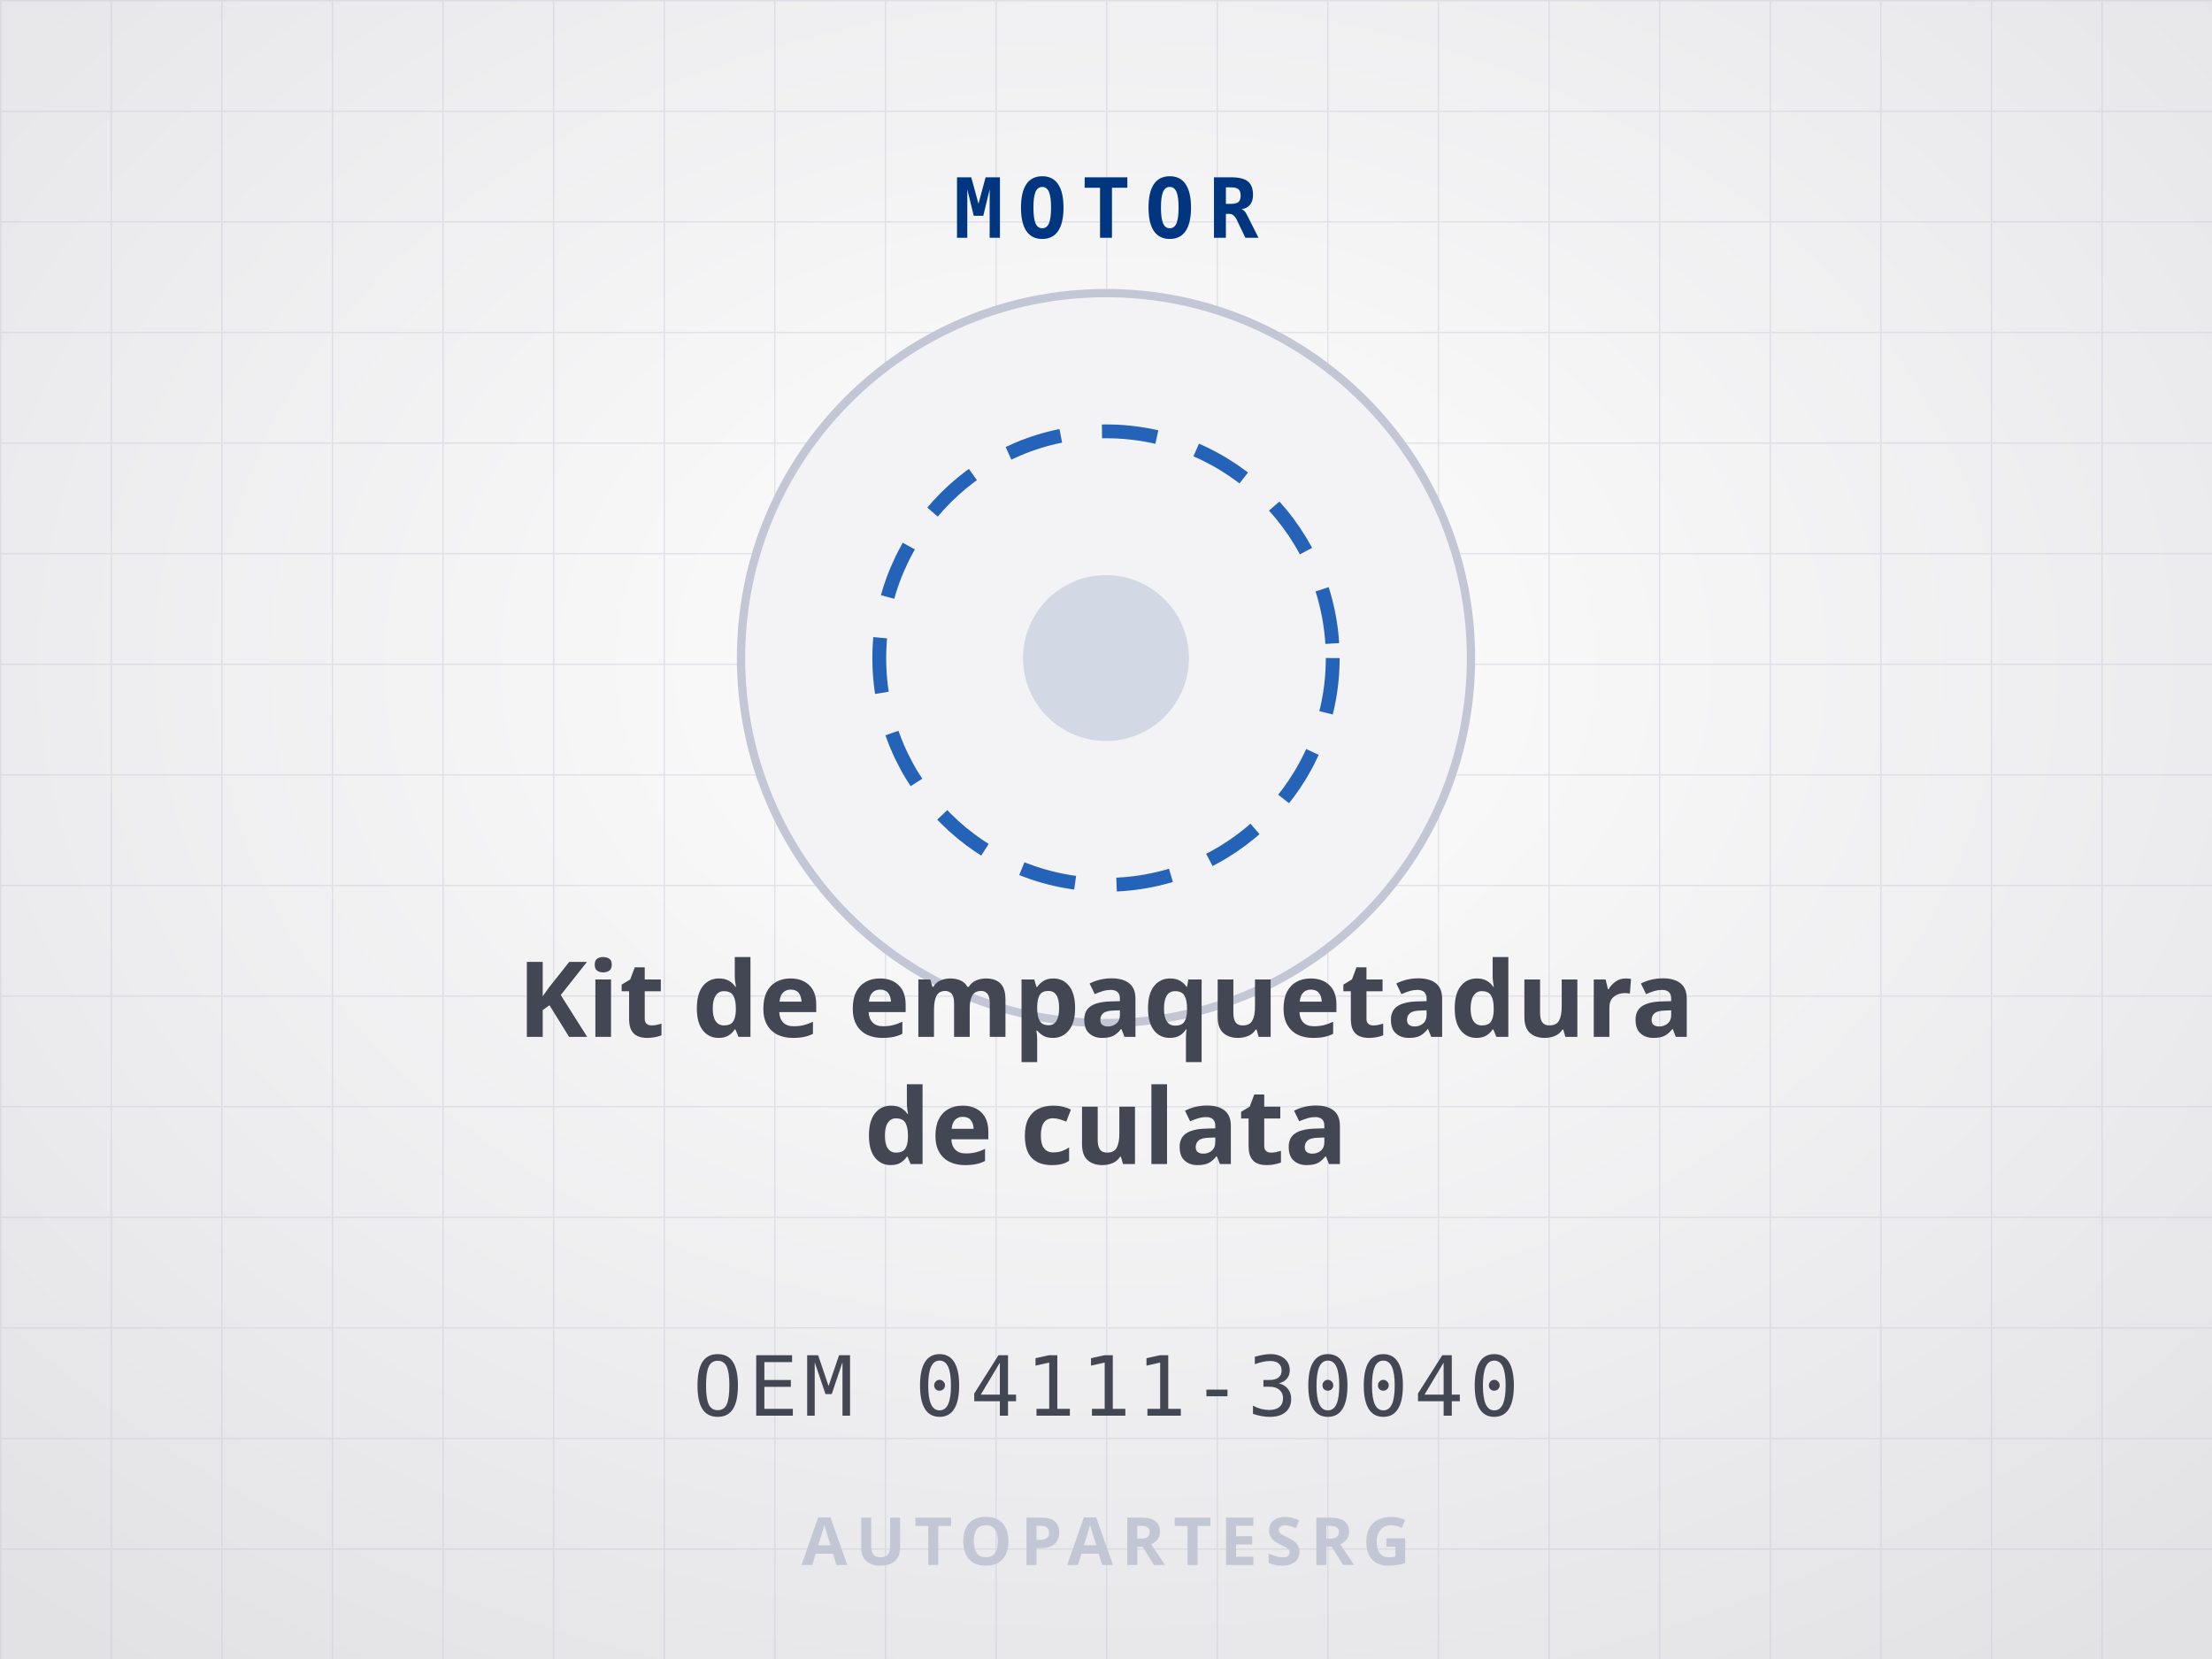
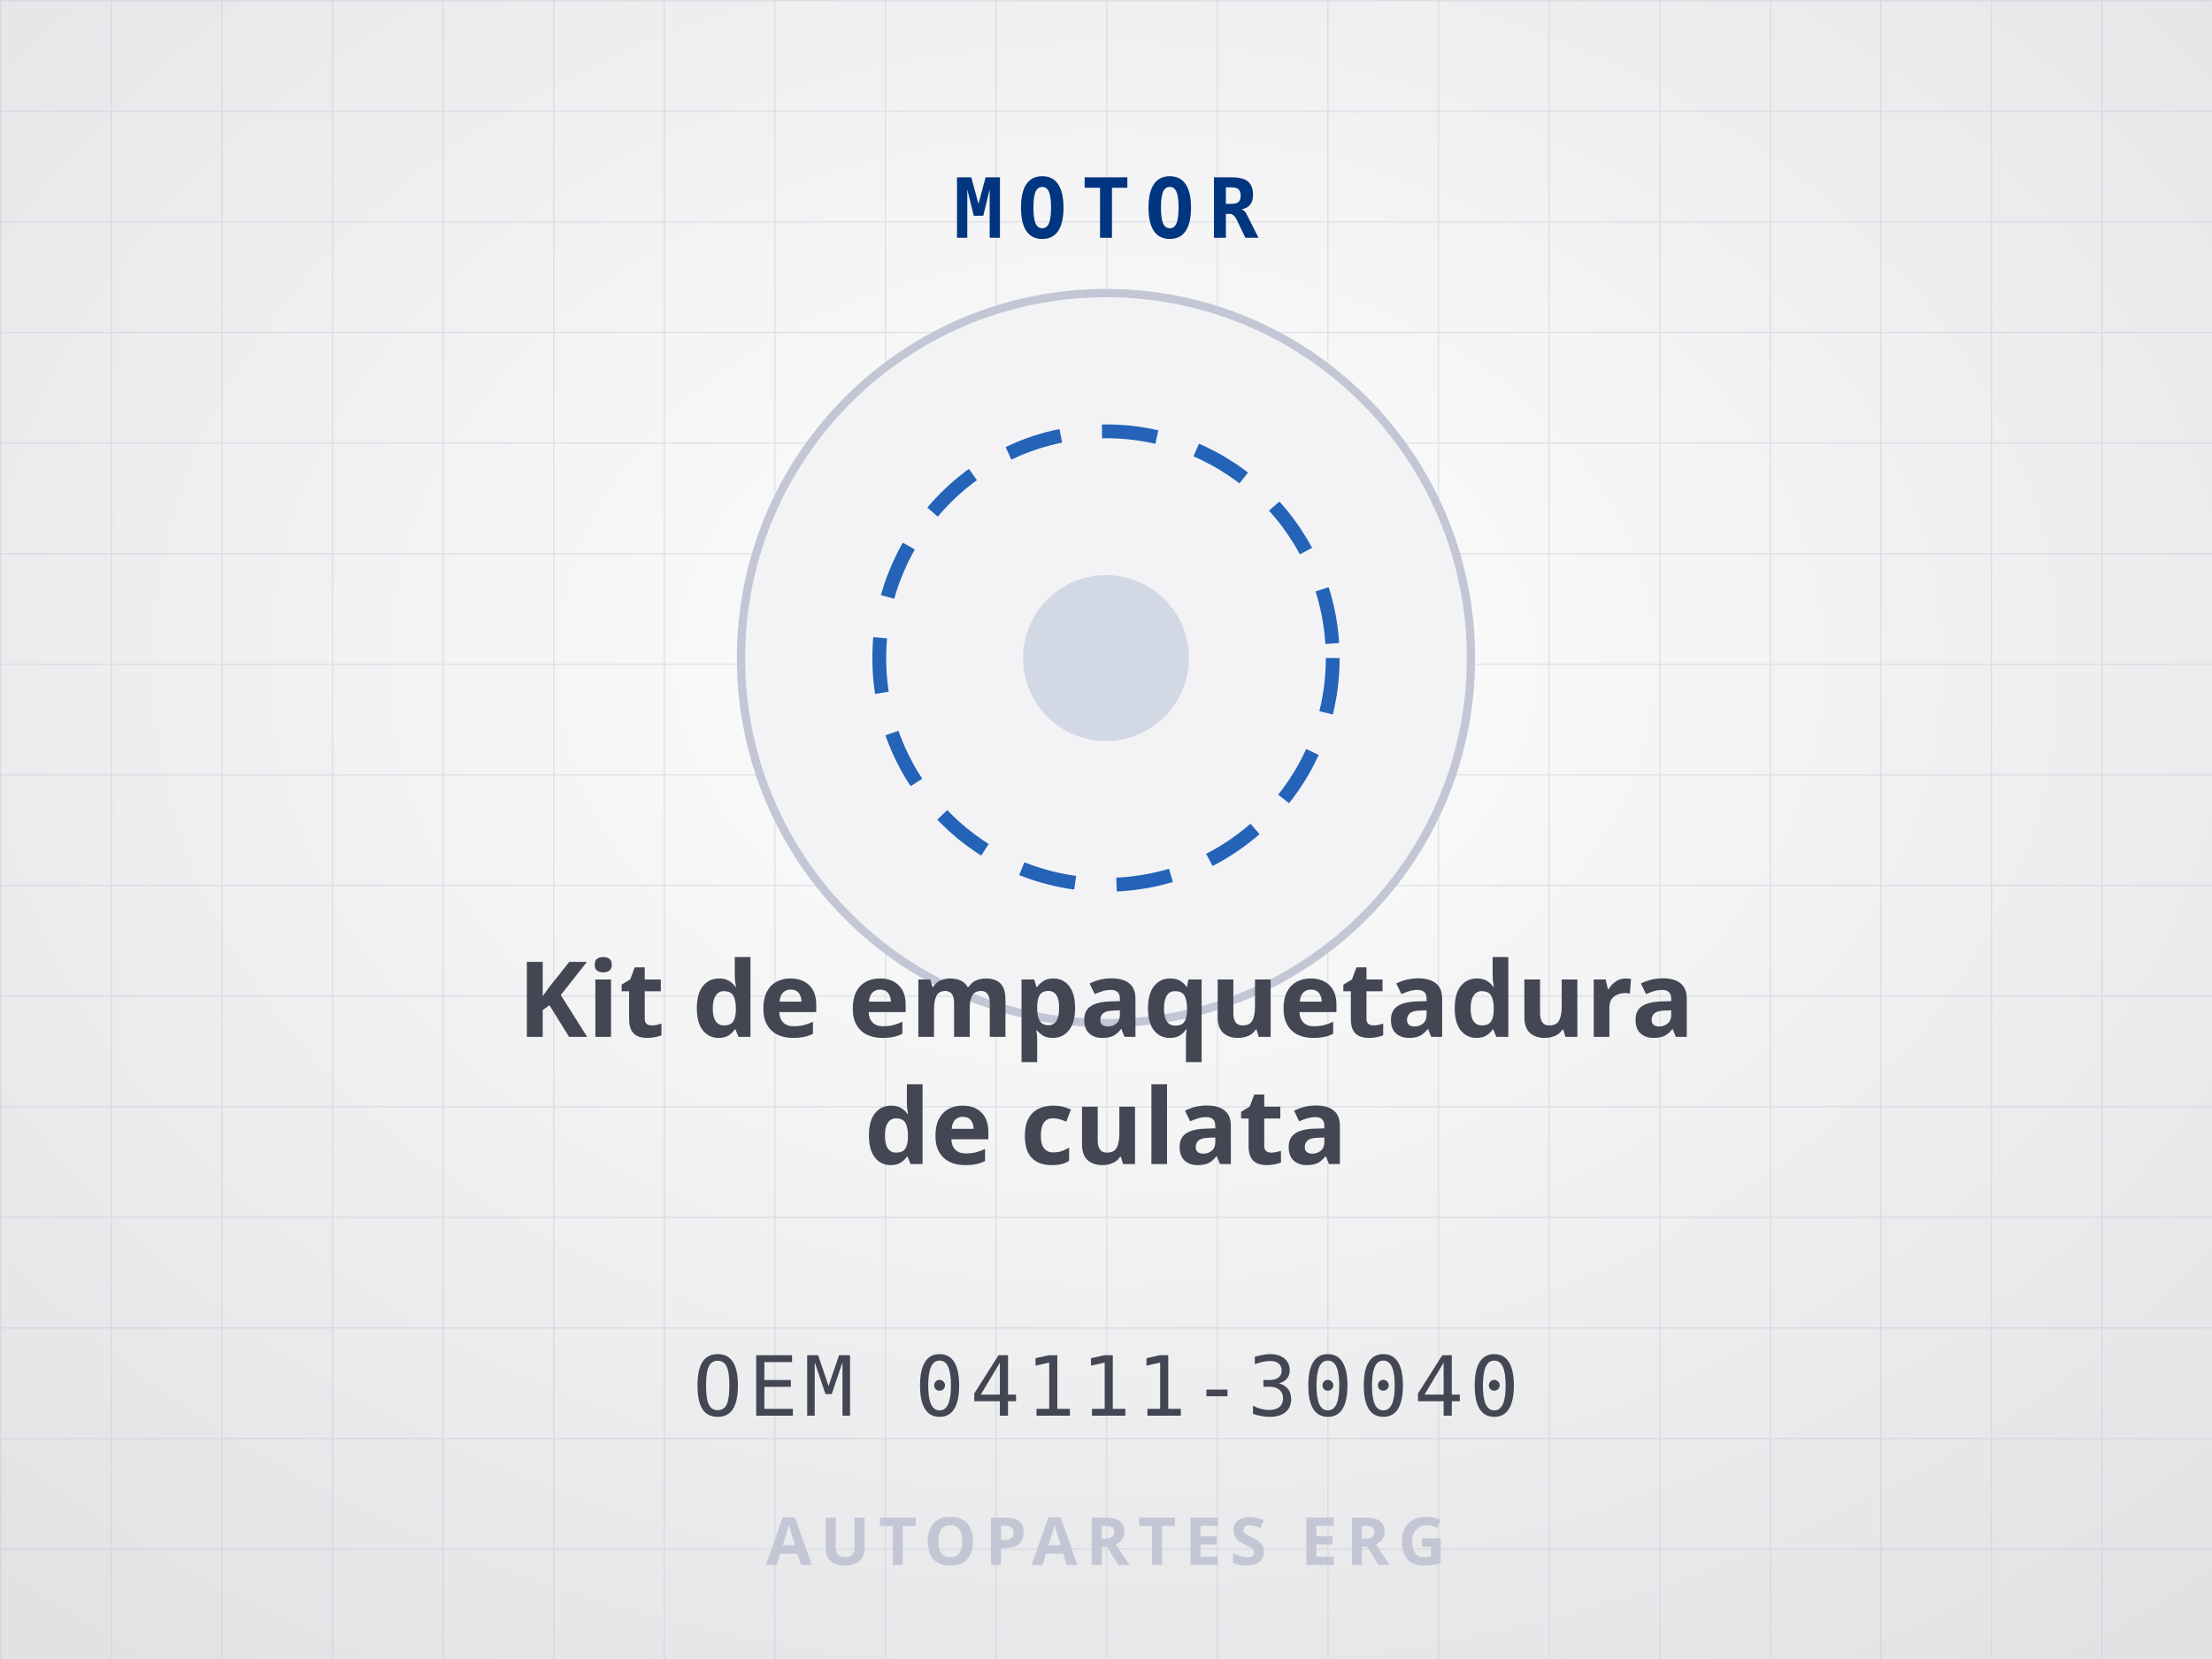
<svg xmlns="http://www.w3.org/2000/svg" viewBox="0 0 800 600" width="800" height="600" role="img">
  <defs>
    <radialGradient id="v" cx="0.5" cy="0.4" r="0.75">
      <stop offset="0" stop-color="#ffffff" />
      <stop offset="1" stop-color="#e2e2e5" />
    </radialGradient>
    <pattern id="r" width="40" height="40" patternUnits="userSpaceOnUse">
      <path d="M40 0H0V40" fill="none" stroke="#c3c6d5" stroke-opacity="0.4" stroke-width="1" />
    </pattern>
  </defs>
  <rect width="800" height="600" fill="url(#v)" />
  <rect width="800" height="600" fill="url(#r)" />
  <circle cx="400" cy="238" r="132" fill="#f3f3f6" stroke="#c3c6d5" stroke-width="3" />
  <circle cx="400" cy="238" r="82" fill="none" stroke="#004aad" stroke-width="5" stroke-dasharray="20 15" stroke-opacity="0.85" />
  <circle cx="400" cy="238" r="30" fill="#00357f" fill-opacity="0.14" />
  <text x="400" y="86" text-anchor="middle" font-family="'JetBrains Mono',ui-monospace,monospace" font-size="30" font-weight="700" fill="#00357f" letter-spacing="5">MOTOR</text>
  <text x="400" y="375" text-anchor="middle" font-family="'Hanken Grotesk',system-ui,sans-serif" font-size="38" font-weight="600" fill="#434653">Kit de empaquetadura</text>
  <text x="400" y="421" text-anchor="middle" font-family="'Hanken Grotesk',system-ui,sans-serif" font-size="38" font-weight="600" fill="#434653">de culata</text>
  <text x="400" y="512" text-anchor="middle" font-family="'JetBrains Mono',ui-monospace,monospace" font-size="30" fill="#434653" letter-spacing="2">OEM 04111-30040</text>
-   <text x="400" y="566" text-anchor="middle" font-family="'Hanken Grotesk',system-ui,sans-serif" font-size="24" font-weight="700" fill="#c3c6d5" letter-spacing="3">AUTOPARTESRG</text>
+   <text x="400" y="566" text-anchor="middle" font-family="'Hanken Grotesk',system-ui,sans-serif" font-size="24" font-weight="700" fill="#c3c6d5" letter-spacing="3">AUTOPARTES ERG</text>
</svg>
